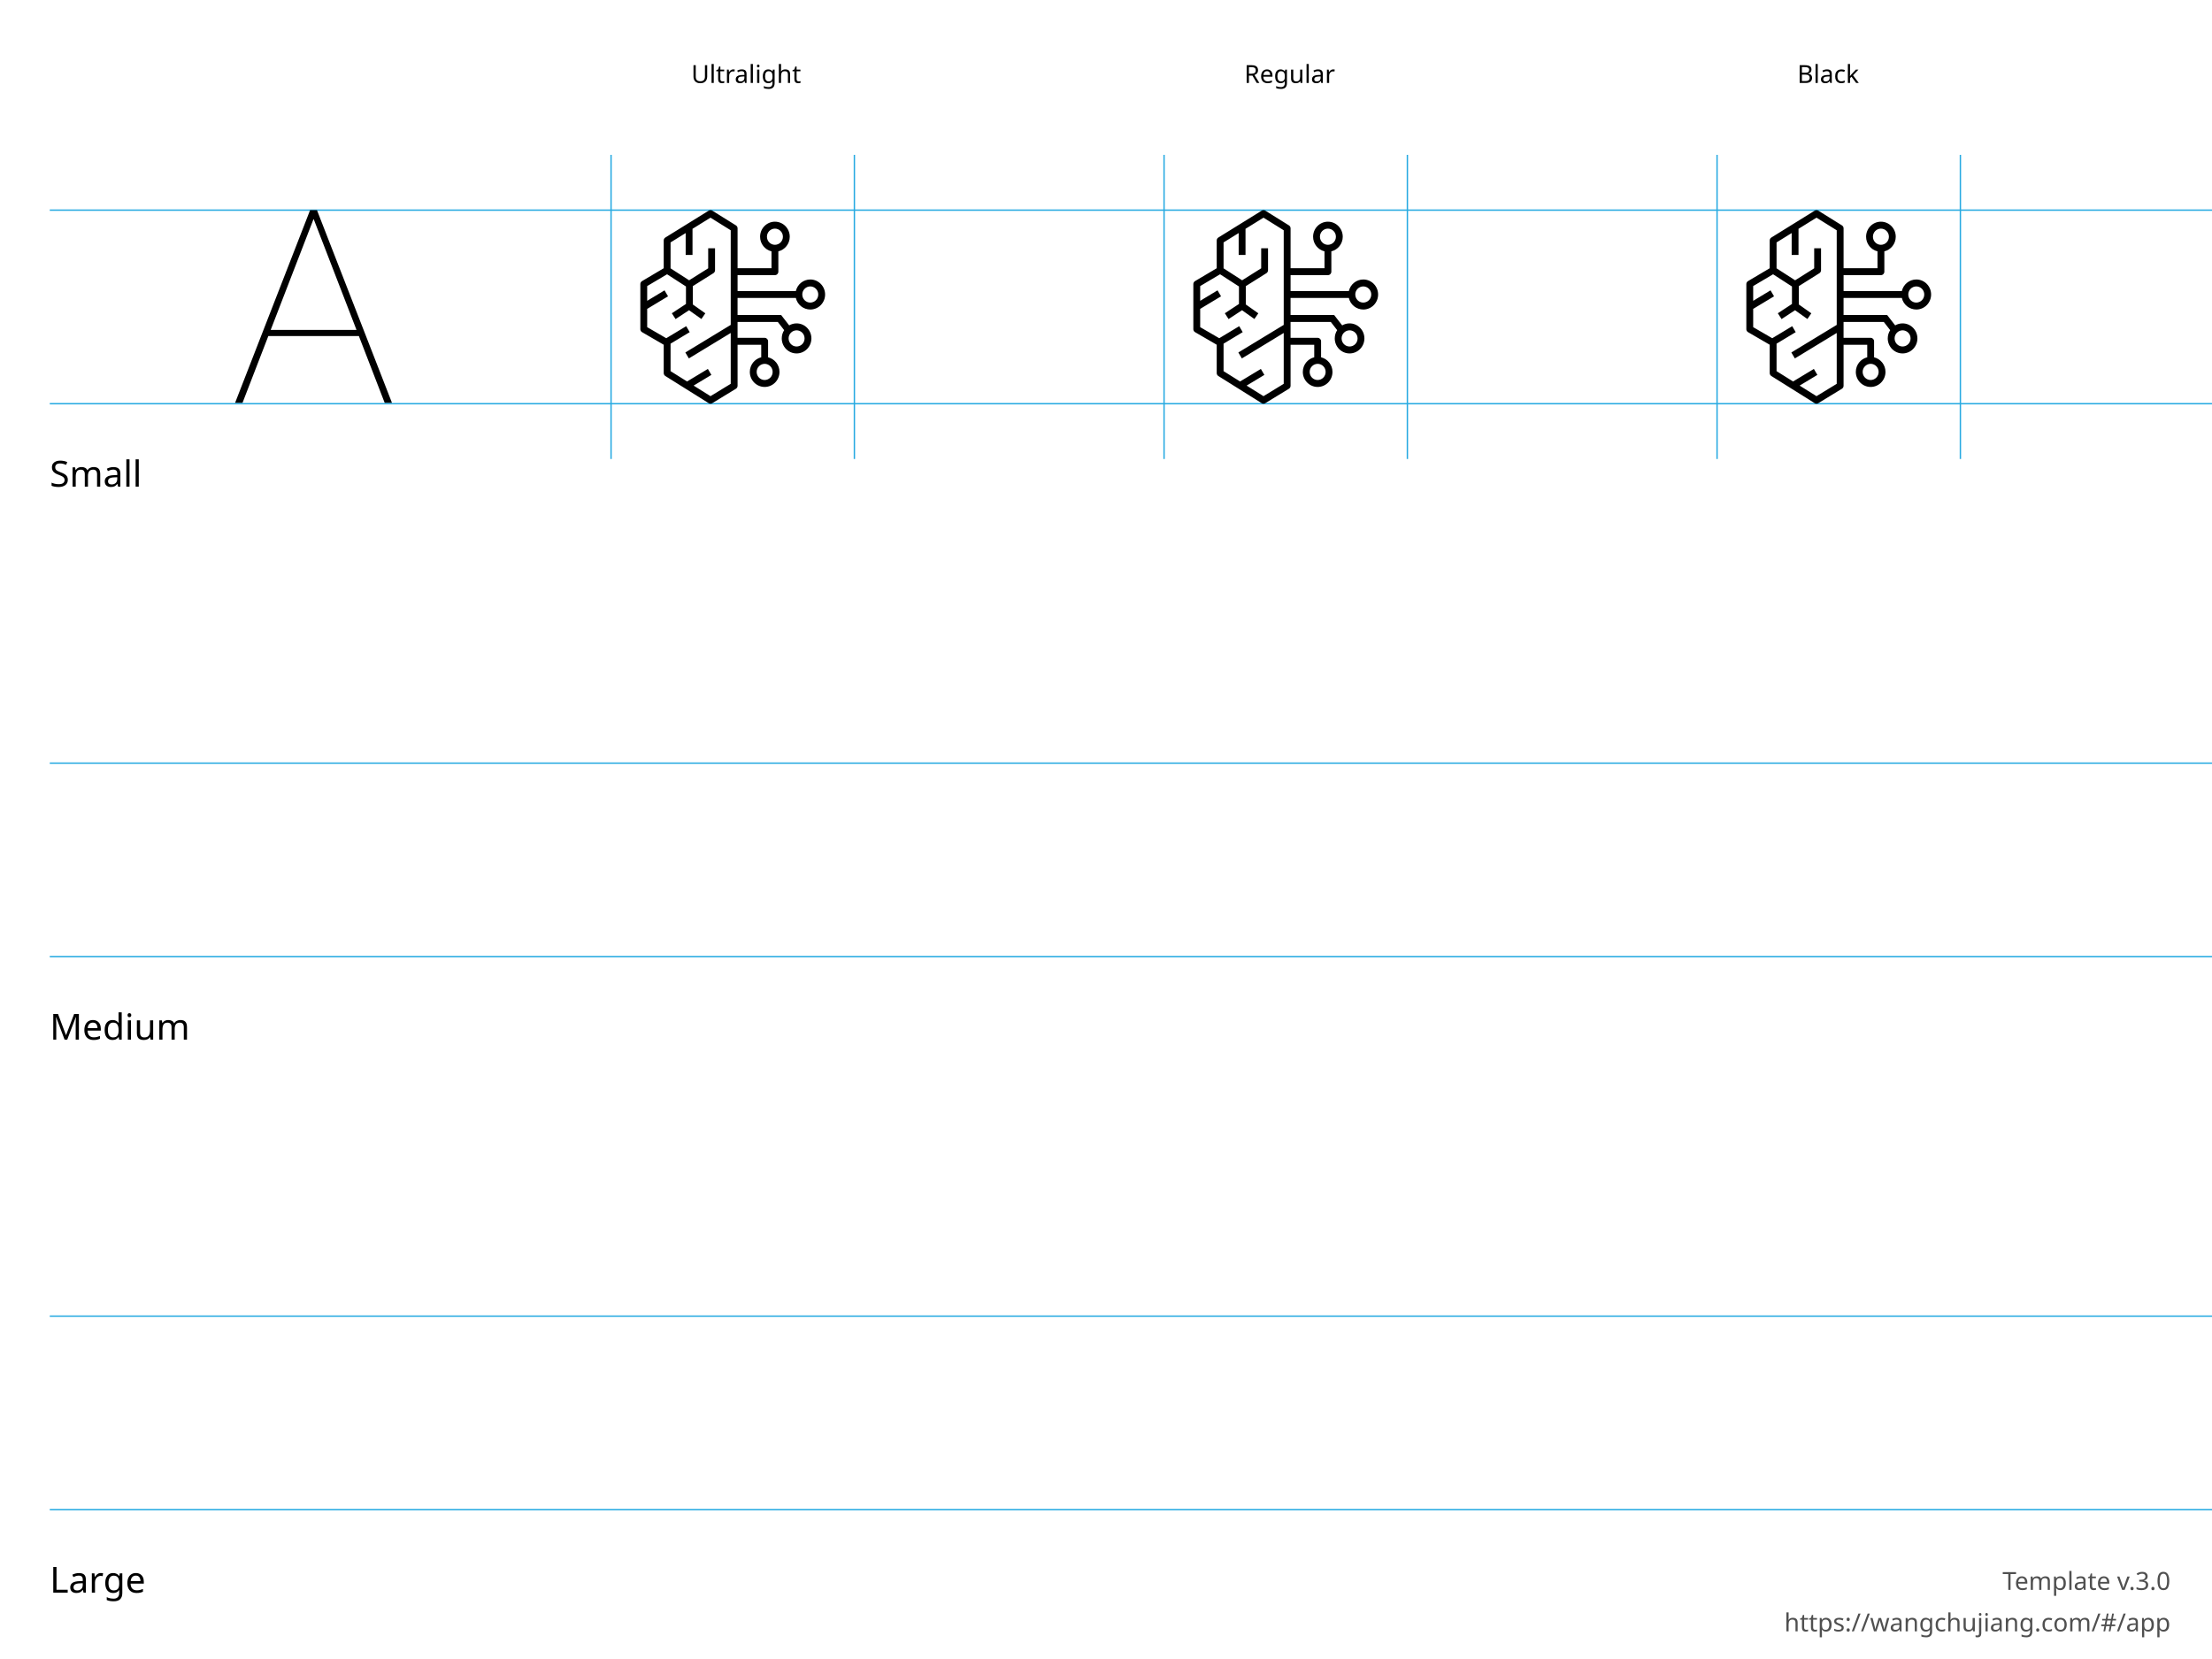
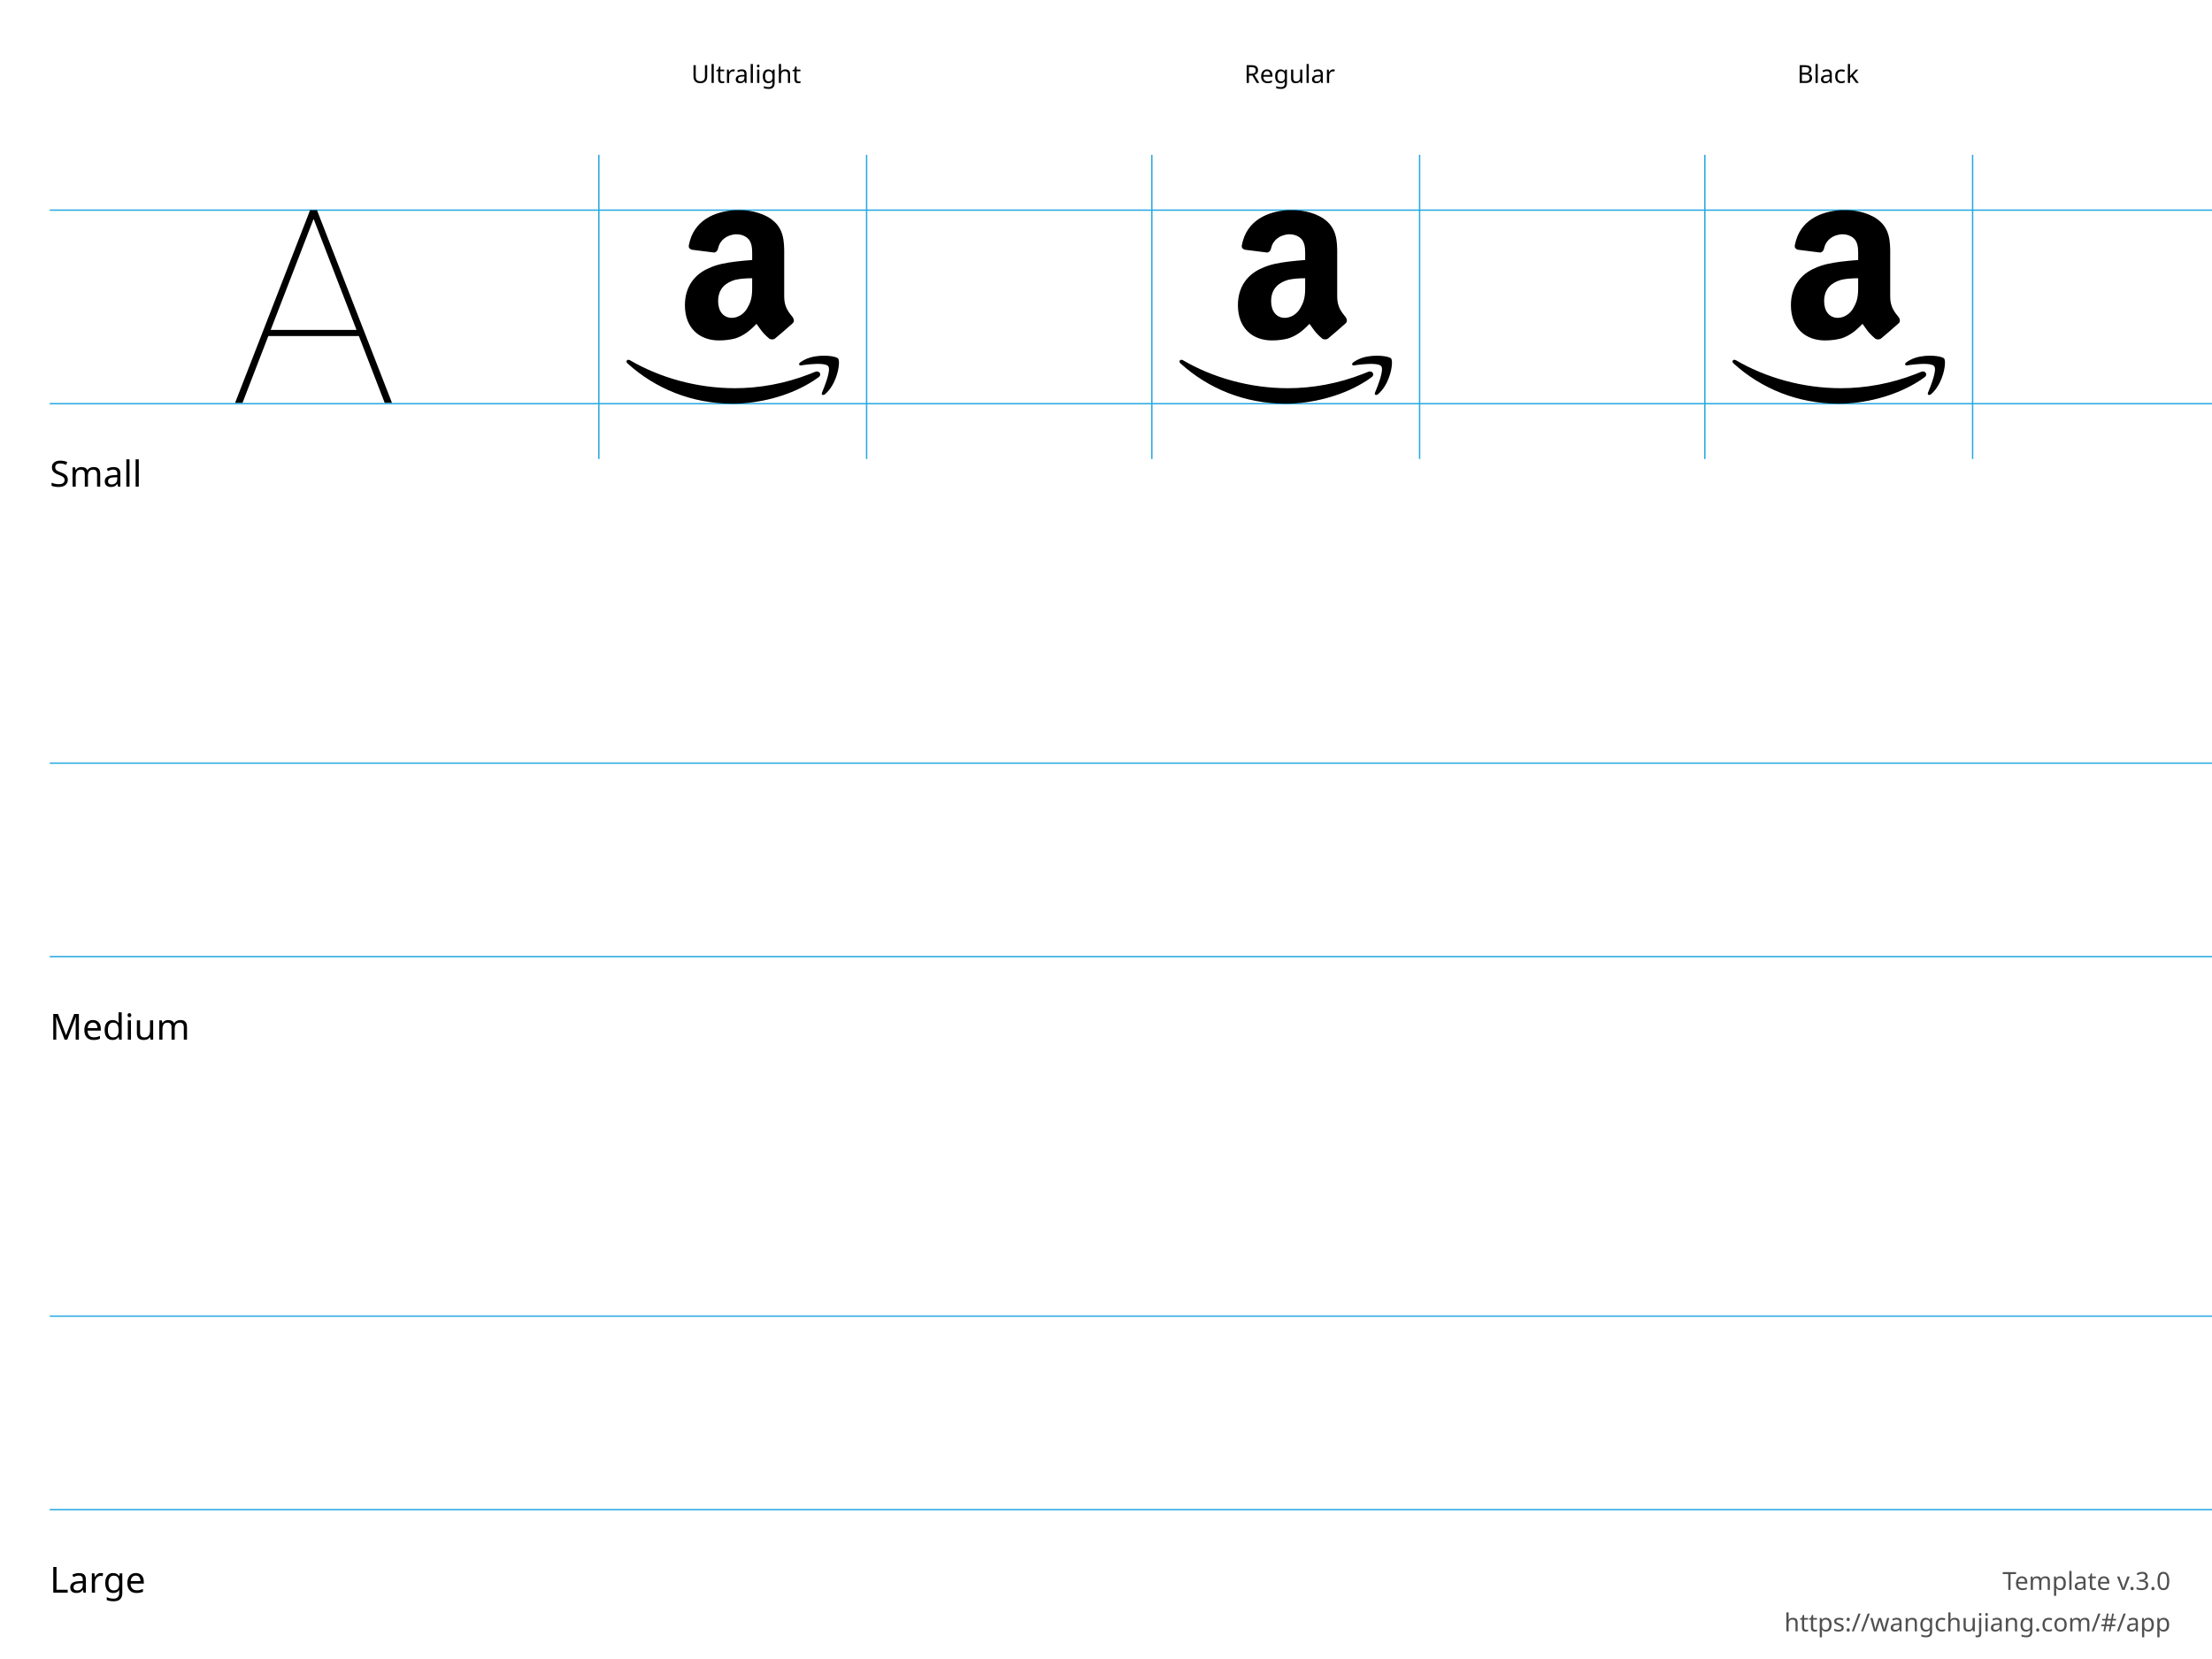
<svg xmlns="http://www.w3.org/2000/svg" height="600" width="800">
  <g id="Notes" font-family="'LucidaGrande', 'Lucida Grande', sans-serif" font-size="13">
    <rect fill="white" height="600.0" width="800.0" x="0.0" y="0.0" />
    <g font-size="13">
      <text x="18.0" y="176.0">Small</text>
      <text x="18.0" y="376.0">Medium</text>
      <text x="18.0" y="576.0">Large</text>
    </g>
    <g font-size="9">
      <text x="250.0" y="30.0">Ultralight</text>
      <text x="450.0" y="30.0">Regular</text>
      <text x="650.0" y="30.0">Black</text>
      <text id="template-version" fill="#505050" text-anchor="end" x="785.0" y="575.0">Template v.3.0</text>
      <a href="https://wangchujiang.com/#/app">
        <text fill="#505050" text-anchor="end" x="785.0" y="590.0">https://wangchujiang.com/#/app</text>
      </a>
    </g>
  </g>
  <g id="Guides" stroke="rgb(39, 170, 225)" stroke-width="0.5">
    <path id="Capline-S" d="M18,76 l800,0" />
    <path id="H-reference" d="M85,145.755 L87.685,145.755 L113.369,79.287 L114.052,79.287 L114.052,76 L112.148,76 L85,145.755 Z M95.693,121.536 L130.996,121.536 L130.263,119.313 L96.474,119.313 L95.693,121.536 Z M139.15,145.755 L141.787,145.755 L114.638,76 L113.466,76 L113.466,79.287 L139.15,145.755 Z" stroke="none" />
    <path id="Baseline-S" d="M18,146 l800,0" />
-     <path id="left-margin-Ultralight-S" d="M221,56 l0,110" />
-     <path id="right-margin-Ultralight-S" d="M309,56 l0,110" />
-     <path id="left-margin-Regular-S" d="M421,56 l0,110" />
-     <path id="right-margin-Regular-S" d="M509,56 l0,110" />
-     <path id="left-margin-Black-S" d="M621,56 l0,110" />
-     <path id="right-margin-Black-S" d="M709,56 l0,110" />
+     <path id="left-margin-Ultralight-S" d="M216.58,56 l0,110" />
+     <path id="right-margin-Ultralight-S" d="M313.42,56 l0,110" />
+     <path id="left-margin-Regular-S" d="M416.58,56 l0,110" />
+     <path id="right-margin-Regular-S" d="M513.42,56 l0,110" />
+     <path id="left-margin-Black-S" d="M616.58,56 l0,110" />
+     <path id="right-margin-Black-S" d="M713.42,56 l0,110" />
    <path id="Capline-M" d="M18,276 l800,0" />
    <path id="Baseline-M" d="M18,346 l800,0" />
    <path id="Capline-L" d="M18,476 l800,0" />
    <path id="Baseline-L" d="M18,546 l800,0" />
  </g>
  <g id="Symbols">
    <g id="Ultralight-S">
-       <path d="M266.748,122.179 L276.549,122.179 C277.229,122.179 277.786,122.742 277.786,123.432 L277.786,129.223 C280.216,129.823 281.92,132.006 281.91,134.509 C281.91,137.509 279.508,139.943 276.549,139.943 C273.586,139.943 271.184,137.509 271.184,134.509 C271.184,131.941 272.947,129.787 275.311,129.22 L275.311,124.686 L266.752,124.686 L266.752,139.523 C266.753,139.961 266.527,140.369 266.153,140.599 L257.594,145.82 C257.198,146.062 256.699,146.06 256.306,145.814 L240.632,135.994 C240.264,135.764 240.042,135.359 240.043,134.925 L240.043,124.683 L232.213,120.133 C231.851,119.923 231.617,119.548 231.589,119.131 L231.589,119.045 L231.589,102.747 C231.589,102.302 231.821,101.888 232.2,101.665 L240.043,97.014 L240.043,86.972 C240.043,86.561 240.24,86.179 240.568,85.947 L240.635,85.903 L256.312,76.185 C256.708,75.938 257.211,75.938 257.607,76.185 L266.166,81.515 C266.534,81.746 266.756,82.15 266.755,82.584 L266.755,97.001 L279.024,97.001 L279.024,90.901 C276.593,90.302 274.889,88.116 274.9,85.613 C274.9,82.612 277.303,80.178 280.262,80.178 C283.224,80.178 285.623,82.612 285.623,85.613 C285.623,88.181 283.864,90.335 281.5,90.901 L281.5,98.254 C281.502,98.585 281.373,98.903 281.141,99.138 C280.909,99.373 280.592,99.506 280.262,99.508 L266.755,99.508 L266.755,105.255 L287.831,105.255 C288.389,102.819 290.551,101.088 293.05,101.077 C296.009,101.077 298.411,103.508 298.411,106.508 C298.411,109.509 296.012,111.943 293.05,111.943 C290.55,111.931 288.388,110.199 287.831,107.762 L266.748,107.762 L266.748,113.925 L282.508,113.925 L285.42,117.68 C286.23,117.206 287.153,116.956 288.092,116.957 C291.055,116.957 293.454,119.388 293.454,122.389 C293.454,125.389 291.055,127.823 288.092,127.823 C285.133,127.823 282.731,125.389 282.731,122.389 C282.731,121.288 283.055,120.263 283.609,119.407 L281.305,116.432 L266.748,116.432 L266.748,122.179 Z M256.958,78.724 L250.457,82.752 L250.457,92.196 L247.982,92.196 L247.982,84.286 L242.519,87.675 L242.519,97.045 L249.232,101.373 L256.127,97.033 L256.127,89.791 L258.603,89.791 L258.603,97.733 C258.603,98.165 258.38,98.569 258.017,98.799 L250.562,103.485 L250.562,110.107 L255.087,113.317 L253.668,115.373 L249.194,112.197 L244.326,115.395 L242.98,113.295 L248.087,109.938 L248.087,103.606 L241.255,99.196 L234.064,103.46 L234.064,108.793 L240.339,105.01 L241.605,107.164 L234.064,111.711 L234.064,118.319 L240.956,122.322 L248.179,117.969 L249.442,120.123 L242.519,124.295 L242.519,134.229 L248.488,137.967 L256.013,133.43 L257.279,135.587 L250.861,139.456 L256.964,143.278 L264.276,138.814 L264.276,120.422 L249.137,129.628 L247.864,127.48 L264.276,117.502 L264.276,83.284 L256.955,78.724 Z M276.549,131.588 C275.777,131.592 275.039,131.903 274.497,132.452 C273.955,133.001 273.654,133.743 273.659,134.515 C273.659,136.128 274.951,137.436 276.549,137.436 C277.319,137.431 278.056,137.12 278.597,136.571 C279.138,136.023 279.44,135.282 279.434,134.512 C279.44,133.741 279.14,132.999 278.598,132.45 C278.057,131.901 277.32,131.589 276.549,131.584 Z M288.099,119.465 C287.327,119.469 286.589,119.78 286.047,120.329 C285.505,120.878 285.204,121.62 285.21,122.392 C285.21,124.008 286.501,125.319 288.095,125.319 C288.867,125.315 289.605,125.004 290.147,124.455 C290.689,123.906 290.991,123.164 290.985,122.392 C290.991,121.62 290.689,120.878 290.147,120.329 C289.605,119.78 288.867,119.469 288.095,119.465 Z M293.046,103.587 C292.275,103.591 291.537,103.902 290.995,104.452 C290.453,105.001 290.151,105.743 290.157,106.515 C290.157,108.128 291.452,109.436 293.046,109.436 C293.817,109.43 294.554,109.12 295.095,108.571 C295.636,108.023 295.938,107.282 295.932,106.511 C295.938,105.74 295.638,104.999 295.096,104.45 C294.555,103.9 293.817,103.589 293.046,103.584 Z M280.259,82.682 C279.488,82.688 278.75,82.999 278.209,83.548 C277.668,84.097 277.367,84.839 277.373,85.61 C277.373,87.226 278.664,88.537 280.259,88.537 C281.03,88.533 281.768,88.222 282.31,87.673 C282.852,87.124 283.154,86.381 283.148,85.61 C283.154,84.838 282.852,84.096 282.31,83.547 C281.768,82.998 281.03,82.687 280.259,82.682 Z" />
+       <path d="M272.027,94.037 C270.168,94.185 268.02,94.333 265.872,94.621 C262.583,95.044 259.294,95.621 256.578,96.906 C251.287,99.062 247.709,103.642 247.709,110.376 C247.709,118.833 253.146,123.122 260.008,123.122 C262.301,123.122 264.158,122.842 265.872,122.411 C268.595,121.552 270.884,119.974 273.6,117.115 C275.177,119.263 275.603,120.267 278.323,122.558 C279.037,122.847 279.751,122.847 280.324,122.415 C282.04,120.985 285.04,118.406 286.617,116.974 C287.329,116.395 287.188,115.542 286.761,114.822 C285.183,112.817 283.615,111.094 283.615,107.233 L283.615,94.339 C283.615,88.887 284.038,83.878 280.042,80.157 C276.748,77.139 271.6,76 267.599,76 C267.027,76 266.456,76 265.881,76 C258.587,76.427 250.866,79.573 249.145,88.607 C248.863,89.746 249.725,90.182 250.295,90.328 L258.303,91.334 C259.162,91.182 259.589,90.471 259.73,89.751 C260.453,86.607 263.024,85.03 265.883,84.741 C266.029,84.741 266.172,84.741 266.458,84.741 C268.172,84.741 270.029,85.461 271.034,86.882 C272.168,88.607 272.034,90.903 272.034,92.903 L272.027,94.037 L272.027,94.037 Z M270.454,111.086 C269.454,113.093 267.736,114.381 265.877,114.813 C265.592,114.813 265.167,114.96 264.736,114.96 C261.59,114.96 259.724,112.524 259.724,108.94 C259.724,104.362 262.444,102.206 265.877,101.206 C267.736,100.778 269.884,100.631 272.029,100.631 L272.029,102.351 C272.027,105.649 272.162,108.224 270.454,111.086 Z M303.42,130.978 L303.42,131.445 C303.345,134.245 301.867,139.619 298.37,142.576 C297.671,143.119 296.97,142.809 297.279,142.025 C298.296,139.541 300.622,133.775 299.535,132.453 C298.765,131.445 295.573,131.521 292.855,131.755 C291.614,131.911 290.523,131.983 289.668,132.152 C288.893,132.223 288.733,131.529 289.514,130.987 C290.525,130.286 291.616,129.744 292.857,129.347 C297.281,128.028 302.416,128.804 303.117,129.663 C303.269,129.885 303.42,130.351 303.42,130.978 Z M296.04,136.424 C295.029,137.198 293.946,137.903 292.855,138.535 C284.695,143.44 274.13,146 264.963,146 C250.195,146 236.987,140.55 226.966,131.445 C226.107,130.742 226.808,129.733 227.819,130.275 C238.619,136.58 251.983,140.398 265.814,140.398 C274.52,140.398 283.912,138.762 292.853,135.254 C293.471,135.029 294.172,134.708 294.794,134.482 C296.194,133.851 297.439,135.419 296.04,136.424 Z" />
    </g>
    <g id="Regular-S">
-       <path d="M466.748,122.179 L476.549,122.179 C477.229,122.179 477.786,122.742 477.786,123.432 L477.786,129.223 C480.216,129.823 481.92,132.006 481.91,134.509 C481.91,137.509 479.508,139.943 476.549,139.943 C473.586,139.943 471.184,137.509 471.184,134.509 C471.184,131.941 472.947,129.787 475.311,129.22 L475.311,124.686 L466.752,124.686 L466.752,139.523 C466.753,139.961 466.527,140.369 466.153,140.599 L457.594,145.82 C457.198,146.062 456.699,146.06 456.306,145.814 L440.632,135.994 C440.264,135.764 440.042,135.359 440.043,134.925 L440.043,124.683 L432.213,120.133 C431.851,119.923 431.617,119.548 431.589,119.131 L431.589,119.045 L431.589,102.747 C431.589,102.302 431.821,101.888 432.2,101.665 L440.043,97.014 L440.043,86.972 C440.043,86.561 440.24,86.179 440.568,85.947 L440.635,85.903 L456.312,76.185 C456.708,75.938 457.211,75.938 457.607,76.185 L466.166,81.515 C466.534,81.746 466.756,82.15 466.755,82.584 L466.755,97.001 L479.024,97.001 L479.024,90.901 C476.593,90.302 474.889,88.116 474.9,85.613 C474.9,82.612 477.303,80.178 480.262,80.178 C483.224,80.178 485.623,82.612 485.623,85.613 C485.623,88.181 483.864,90.335 481.5,90.901 L481.5,98.254 C481.502,98.585 481.373,98.903 481.141,99.138 C480.909,99.373 480.592,99.506 480.262,99.508 L466.755,99.508 L466.755,105.255 L487.831,105.255 C488.389,102.819 490.551,101.088 493.05,101.077 C496.009,101.077 498.411,103.508 498.411,106.508 C498.411,109.509 496.012,111.943 493.05,111.943 C490.55,111.931 488.388,110.199 487.831,107.762 L466.748,107.762 L466.748,113.925 L482.508,113.925 L485.42,117.68 C486.23,117.206 487.153,116.956 488.092,116.957 C491.055,116.957 493.454,119.388 493.454,122.389 C493.454,125.389 491.055,127.823 488.092,127.823 C485.133,127.823 482.731,125.389 482.731,122.389 C482.731,121.288 483.055,120.263 483.609,119.407 L481.305,116.432 L466.748,116.432 L466.748,122.179 Z M456.958,78.724 L450.457,82.752 L450.457,92.196 L447.982,92.196 L447.982,84.286 L442.519,87.675 L442.519,97.045 L449.232,101.373 L456.127,97.033 L456.127,89.791 L458.603,89.791 L458.603,97.733 C458.603,98.165 458.38,98.569 458.017,98.799 L450.562,103.485 L450.562,110.107 L455.087,113.317 L453.668,115.373 L449.194,112.197 L444.326,115.395 L442.98,113.295 L448.087,109.938 L448.087,103.606 L441.255,99.196 L434.064,103.46 L434.064,108.793 L440.339,105.01 L441.605,107.164 L434.064,111.711 L434.064,118.319 L440.956,122.322 L448.179,117.969 L449.442,120.123 L442.519,124.295 L442.519,134.229 L448.488,137.967 L456.013,133.43 L457.279,135.587 L450.861,139.456 L456.964,143.278 L464.276,138.814 L464.276,120.422 L449.137,129.628 L447.864,127.48 L464.276,117.502 L464.276,83.284 L456.955,78.724 Z M476.549,131.588 C475.777,131.592 475.039,131.903 474.497,132.452 C473.955,133.001 473.654,133.743 473.659,134.515 C473.659,136.128 474.951,137.436 476.549,137.436 C477.319,137.431 478.056,137.12 478.597,136.571 C479.138,136.023 479.44,135.282 479.434,134.512 C479.44,133.741 479.14,132.999 478.598,132.45 C478.057,131.901 477.32,131.589 476.549,131.584 Z M488.099,119.465 C487.327,119.469 486.589,119.78 486.047,120.329 C485.505,120.878 485.204,121.62 485.21,122.392 C485.21,124.008 486.501,125.319 488.095,125.319 C488.867,125.315 489.605,125.004 490.147,124.455 C490.689,123.906 490.991,123.164 490.985,122.392 C490.991,121.62 490.689,120.878 490.147,120.329 C489.605,119.78 488.867,119.469 488.095,119.465 Z M493.046,103.587 C492.275,103.591 491.537,103.902 490.995,104.452 C490.453,105.001 490.151,105.743 490.157,106.515 C490.157,108.128 491.452,109.436 493.046,109.436 C493.817,109.43 494.554,109.12 495.095,108.571 C495.636,108.023 495.938,107.282 495.932,106.511 C495.938,105.74 495.638,104.999 495.096,104.45 C494.555,103.9 493.817,103.589 493.046,103.584 Z M480.259,82.682 C479.488,82.688 478.75,82.999 478.209,83.548 C477.668,84.097 477.367,84.839 477.373,85.61 C477.373,87.226 478.664,88.537 480.259,88.537 C481.03,88.533 481.768,88.222 482.31,87.673 C482.852,87.124 483.154,86.381 483.148,85.61 C483.154,84.838 482.852,84.096 482.31,83.547 C481.768,82.998 481.03,82.687 480.259,82.682 Z" />
+       <path d="M472.027,94.037 C470.168,94.185 468.02,94.333 465.872,94.621 C462.583,95.044 459.294,95.621 456.578,96.906 C451.287,99.062 447.709,103.642 447.709,110.376 C447.709,118.833 453.146,123.122 460.008,123.122 C462.301,123.122 464.158,122.842 465.872,122.411 C468.595,121.552 470.884,119.974 473.6,117.115 C475.177,119.263 475.603,120.267 478.323,122.558 C479.037,122.847 479.751,122.847 480.324,122.415 C482.04,120.985 485.04,118.406 486.617,116.974 C487.329,116.395 487.188,115.542 486.761,114.822 C485.183,112.817 483.615,111.094 483.615,107.233 L483.615,94.339 C483.615,88.887 484.038,83.878 480.042,80.157 C476.748,77.139 471.6,76 467.599,76 C467.027,76 466.456,76 465.881,76 C458.587,76.427 450.866,79.573 449.145,88.607 C448.863,89.746 449.725,90.182 450.295,90.328 L458.303,91.334 C459.162,91.182 459.589,90.471 459.73,89.751 C460.453,86.607 463.024,85.03 465.883,84.741 C466.029,84.741 466.172,84.741 466.458,84.741 C468.172,84.741 470.029,85.461 471.034,86.882 C472.168,88.607 472.034,90.903 472.034,92.903 L472.027,94.037 L472.027,94.037 Z M470.454,111.086 C469.454,113.093 467.736,114.381 465.877,114.813 C465.592,114.813 465.167,114.96 464.736,114.96 C461.59,114.96 459.724,112.524 459.724,108.94 C459.724,104.362 462.445,102.206 465.877,101.206 C467.736,100.778 469.884,100.631 472.03,100.631 L472.03,102.351 C472.027,105.649 472.162,108.224 470.454,111.086 Z M503.421,130.978 L503.421,131.445 C503.345,134.245 501.867,139.619 498.37,142.576 C497.671,143.119 496.97,142.809 497.279,142.025 C498.296,139.541 500.622,133.775 499.535,132.453 C498.765,131.445 495.573,131.521 492.855,131.755 C491.614,131.911 490.523,131.983 489.668,132.152 C488.893,132.223 488.733,131.529 489.514,130.987 C490.525,130.286 491.616,129.744 492.857,129.347 C497.281,128.028 502.416,128.804 503.117,129.663 C503.269,129.885 503.421,130.351 503.421,130.978 Z M496.04,136.424 C495.029,137.198 493.946,137.903 492.855,138.535 C484.695,143.44 474.13,146 464.963,146 C450.195,146 436.987,140.55 426.966,131.445 C426.107,130.742 426.808,129.733 427.819,130.275 C438.619,136.58 451.983,140.398 465.814,140.398 C474.52,140.398 483.912,138.762 492.853,135.254 C493.471,135.029 494.172,134.708 494.794,134.482 C496.194,133.851 497.439,135.419 496.04,136.424 Z" />
    </g>
    <g id="Black-S">
-       <path d="M666.748,122.179 L676.549,122.179 C677.229,122.179 677.786,122.742 677.786,123.432 L677.786,129.223 C680.216,129.823 681.92,132.006 681.91,134.509 C681.91,137.509 679.508,139.943 676.549,139.943 C673.586,139.943 671.184,137.509 671.184,134.509 C671.184,131.941 672.947,129.787 675.311,129.22 L675.311,124.686 L666.752,124.686 L666.752,139.523 C666.753,139.961 666.527,140.369 666.153,140.599 L657.594,145.82 C657.198,146.062 656.699,146.06 656.306,145.814 L640.632,135.994 C640.264,135.764 640.042,135.359 640.043,134.925 L640.043,124.683 L632.213,120.133 C631.851,119.923 631.617,119.548 631.589,119.131 L631.589,119.045 L631.589,102.747 C631.589,102.302 631.821,101.888 632.2,101.665 L640.043,97.014 L640.043,86.972 C640.043,86.561 640.24,86.179 640.568,85.947 L640.635,85.903 L656.312,76.185 C656.708,75.938 657.211,75.938 657.607,76.185 L666.166,81.515 C666.534,81.746 666.756,82.15 666.755,82.584 L666.755,97.001 L679.024,97.001 L679.024,90.901 C676.594,90.302 674.889,88.116 674.9,85.613 C674.9,82.612 677.303,80.178 680.262,80.178 C683.224,80.178 685.623,82.612 685.623,85.613 C685.623,88.181 683.864,90.335 681.5,90.901 L681.5,98.254 C681.502,98.585 681.373,98.903 681.141,99.138 C680.909,99.373 680.592,99.506 680.262,99.508 L666.755,99.508 L666.755,105.255 L687.831,105.255 C688.389,102.819 690.551,101.088 693.05,101.077 C696.009,101.077 698.411,103.508 698.411,106.508 C698.411,109.509 696.012,111.943 693.05,111.943 C690.55,111.931 688.388,110.199 687.831,107.762 L666.748,107.762 L666.748,113.925 L682.508,113.925 L685.42,117.68 C686.23,117.206 687.153,116.956 688.092,116.957 C691.055,116.957 693.454,119.388 693.454,122.389 C693.454,125.389 691.055,127.823 688.092,127.823 C685.133,127.823 682.731,125.389 682.731,122.389 C682.731,121.288 683.055,120.263 683.609,119.407 L681.305,116.432 L666.748,116.432 L666.748,122.179 Z M656.958,78.724 L650.457,82.752 L650.457,92.196 L647.982,92.196 L647.982,84.286 L642.519,87.675 L642.519,97.045 L649.232,101.373 L656.127,97.033 L656.127,89.791 L658.603,89.791 L658.603,97.733 C658.603,98.165 658.38,98.569 658.017,98.799 L650.562,103.485 L650.562,110.107 L655.087,113.317 L653.668,115.373 L649.194,112.197 L644.326,115.395 L642.98,113.295 L648.087,109.938 L648.087,103.606 L641.255,99.196 L634.064,103.46 L634.064,108.793 L640.339,105.01 L641.605,107.164 L634.064,111.711 L634.064,118.319 L640.956,122.322 L648.179,117.969 L649.442,120.123 L642.519,124.295 L642.519,134.229 L648.488,137.967 L656.013,133.43 L657.279,135.587 L650.861,139.456 L656.964,143.278 L664.276,138.814 L664.276,120.422 L649.137,129.628 L647.864,127.48 L664.276,117.502 L664.276,83.284 L656.955,78.724 Z M676.549,131.588 C675.777,131.592 675.039,131.903 674.497,132.452 C673.955,133.001 673.654,133.743 673.659,134.515 C673.659,136.128 674.951,137.436 676.549,137.436 C677.319,137.431 678.056,137.12 678.597,136.571 C679.138,136.023 679.44,135.282 679.435,134.512 C679.44,133.741 679.14,132.999 678.598,132.45 C678.057,131.901 677.32,131.589 676.549,131.584 Z M688.099,119.465 C687.327,119.469 686.589,119.78 686.047,120.329 C685.505,120.878 685.204,121.62 685.21,122.392 C685.21,124.008 686.501,125.319 688.096,125.319 C688.867,125.315 689.605,125.004 690.147,124.455 C690.689,123.906 690.991,123.164 690.985,122.392 C690.991,121.62 690.689,120.878 690.147,120.329 C689.605,119.78 688.867,119.469 688.095,119.465 Z M693.046,103.587 C692.275,103.591 691.537,103.902 690.995,104.452 C690.453,105.001 690.151,105.743 690.157,106.515 C690.157,108.128 691.452,109.436 693.046,109.436 C693.817,109.43 694.554,109.12 695.095,108.571 C695.636,108.023 695.938,107.282 695.932,106.511 C695.938,105.74 695.638,104.999 695.096,104.45 C694.555,103.9 693.817,103.589 693.046,103.584 Z M680.259,82.682 C679.488,82.688 678.75,82.999 678.209,83.548 C677.668,84.097 677.367,84.839 677.373,85.61 C677.373,87.226 678.664,88.537 680.259,88.537 C681.03,88.533 681.768,88.222 682.31,87.673 C682.852,87.124 683.154,86.381 683.148,85.61 C683.154,84.838 682.852,84.096 682.31,83.547 C681.768,82.998 681.03,82.687 680.259,82.682 Z" />
+       <path d="M672.027,94.037 C670.168,94.185 668.02,94.333 665.872,94.621 C662.583,95.044 659.294,95.621 656.578,96.906 C651.287,99.062 647.709,103.642 647.709,110.376 C647.709,118.833 653.146,123.122 660.008,123.122 C662.301,123.122 664.158,122.842 665.872,122.411 C668.595,121.552 670.884,119.974 673.6,117.115 C675.177,119.263 675.603,120.267 678.323,122.558 C679.037,122.847 679.751,122.847 680.324,122.415 C682.04,120.985 685.04,118.406 686.617,116.974 C687.329,116.395 687.188,115.542 686.761,114.822 C685.183,112.817 683.615,111.094 683.615,107.233 L683.615,94.339 C683.615,88.887 684.038,83.878 680.042,80.157 C676.748,77.139 671.6,76 667.599,76 C667.027,76 666.456,76 665.881,76 C658.587,76.427 650.866,79.573 649.145,88.607 C648.863,89.746 649.725,90.182 650.295,90.328 L658.303,91.334 C659.162,91.182 659.589,90.471 659.73,89.751 C660.453,86.607 663.024,85.03 665.883,84.741 C666.029,84.741 666.172,84.741 666.458,84.741 C668.172,84.741 670.029,85.461 671.034,86.882 C672.168,88.607 672.034,90.903 672.034,92.903 L672.027,94.037 L672.027,94.037 Z M670.454,111.086 C669.454,113.093 667.736,114.381 665.877,114.813 C665.593,114.813 665.167,114.96 664.736,114.96 C661.59,114.96 659.724,112.524 659.724,108.94 C659.724,104.362 662.445,102.206 665.877,101.206 C667.736,100.778 669.884,100.631 672.03,100.631 L672.03,102.351 C672.027,105.649 672.162,108.224 670.454,111.086 Z M703.42,130.978 L703.42,131.445 C703.345,134.245 701.867,139.619 698.37,142.576 C697.671,143.119 696.97,142.809 697.279,142.025 C698.296,139.541 700.622,133.775 699.535,132.453 C698.765,131.445 695.573,131.521 692.855,131.755 C691.614,131.911 690.523,131.983 689.668,132.152 C688.893,132.223 688.733,131.529 689.514,130.987 C690.525,130.286 691.616,129.744 692.857,129.347 C697.281,128.028 702.416,128.804 703.117,129.663 C703.269,129.885 703.42,130.351 703.42,130.978 Z M696.04,136.424 C695.029,137.198 693.946,137.903 692.855,138.535 C684.695,143.44 674.13,146 664.963,146 C650.195,146 636.987,140.55 626.966,131.445 C626.107,130.742 626.808,129.733 627.819,130.275 C638.619,136.58 651.983,140.398 665.814,140.398 C674.52,140.398 683.912,138.762 692.853,135.254 C693.471,135.029 694.172,134.708 694.794,134.482 C696.194,133.851 697.439,135.419 696.04,136.424 Z" />
    </g>
  </g>
</svg>
